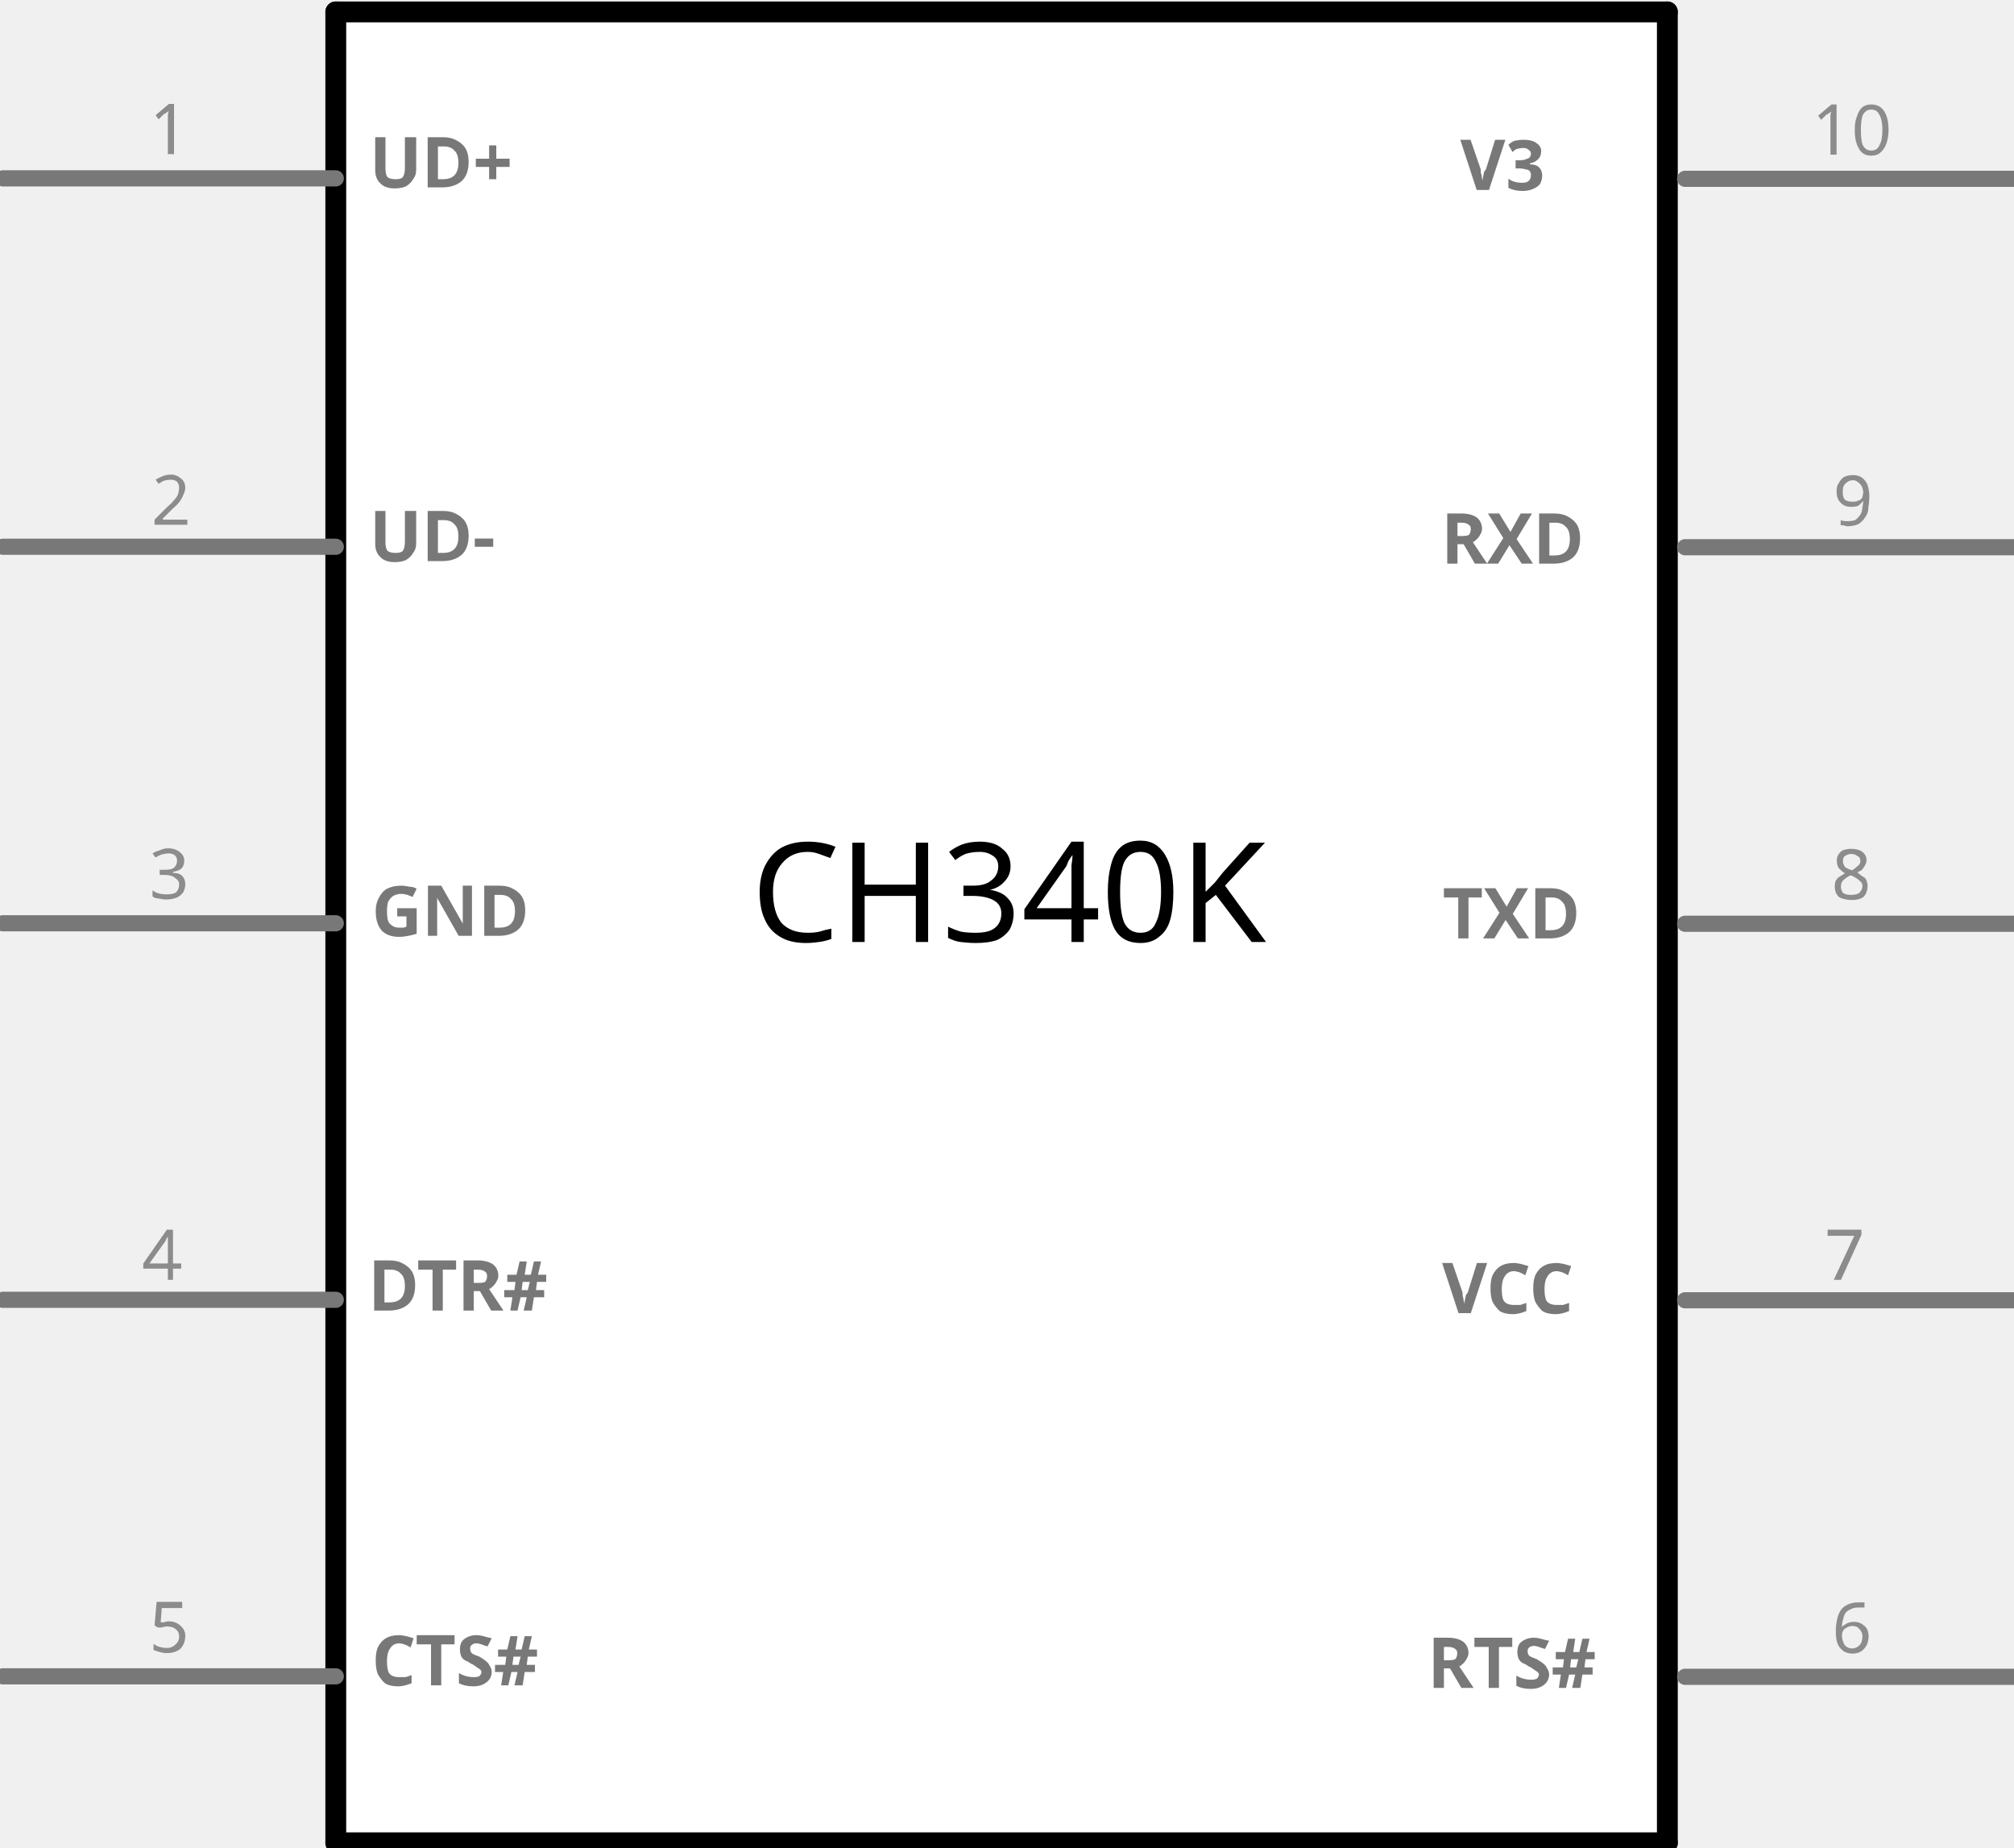
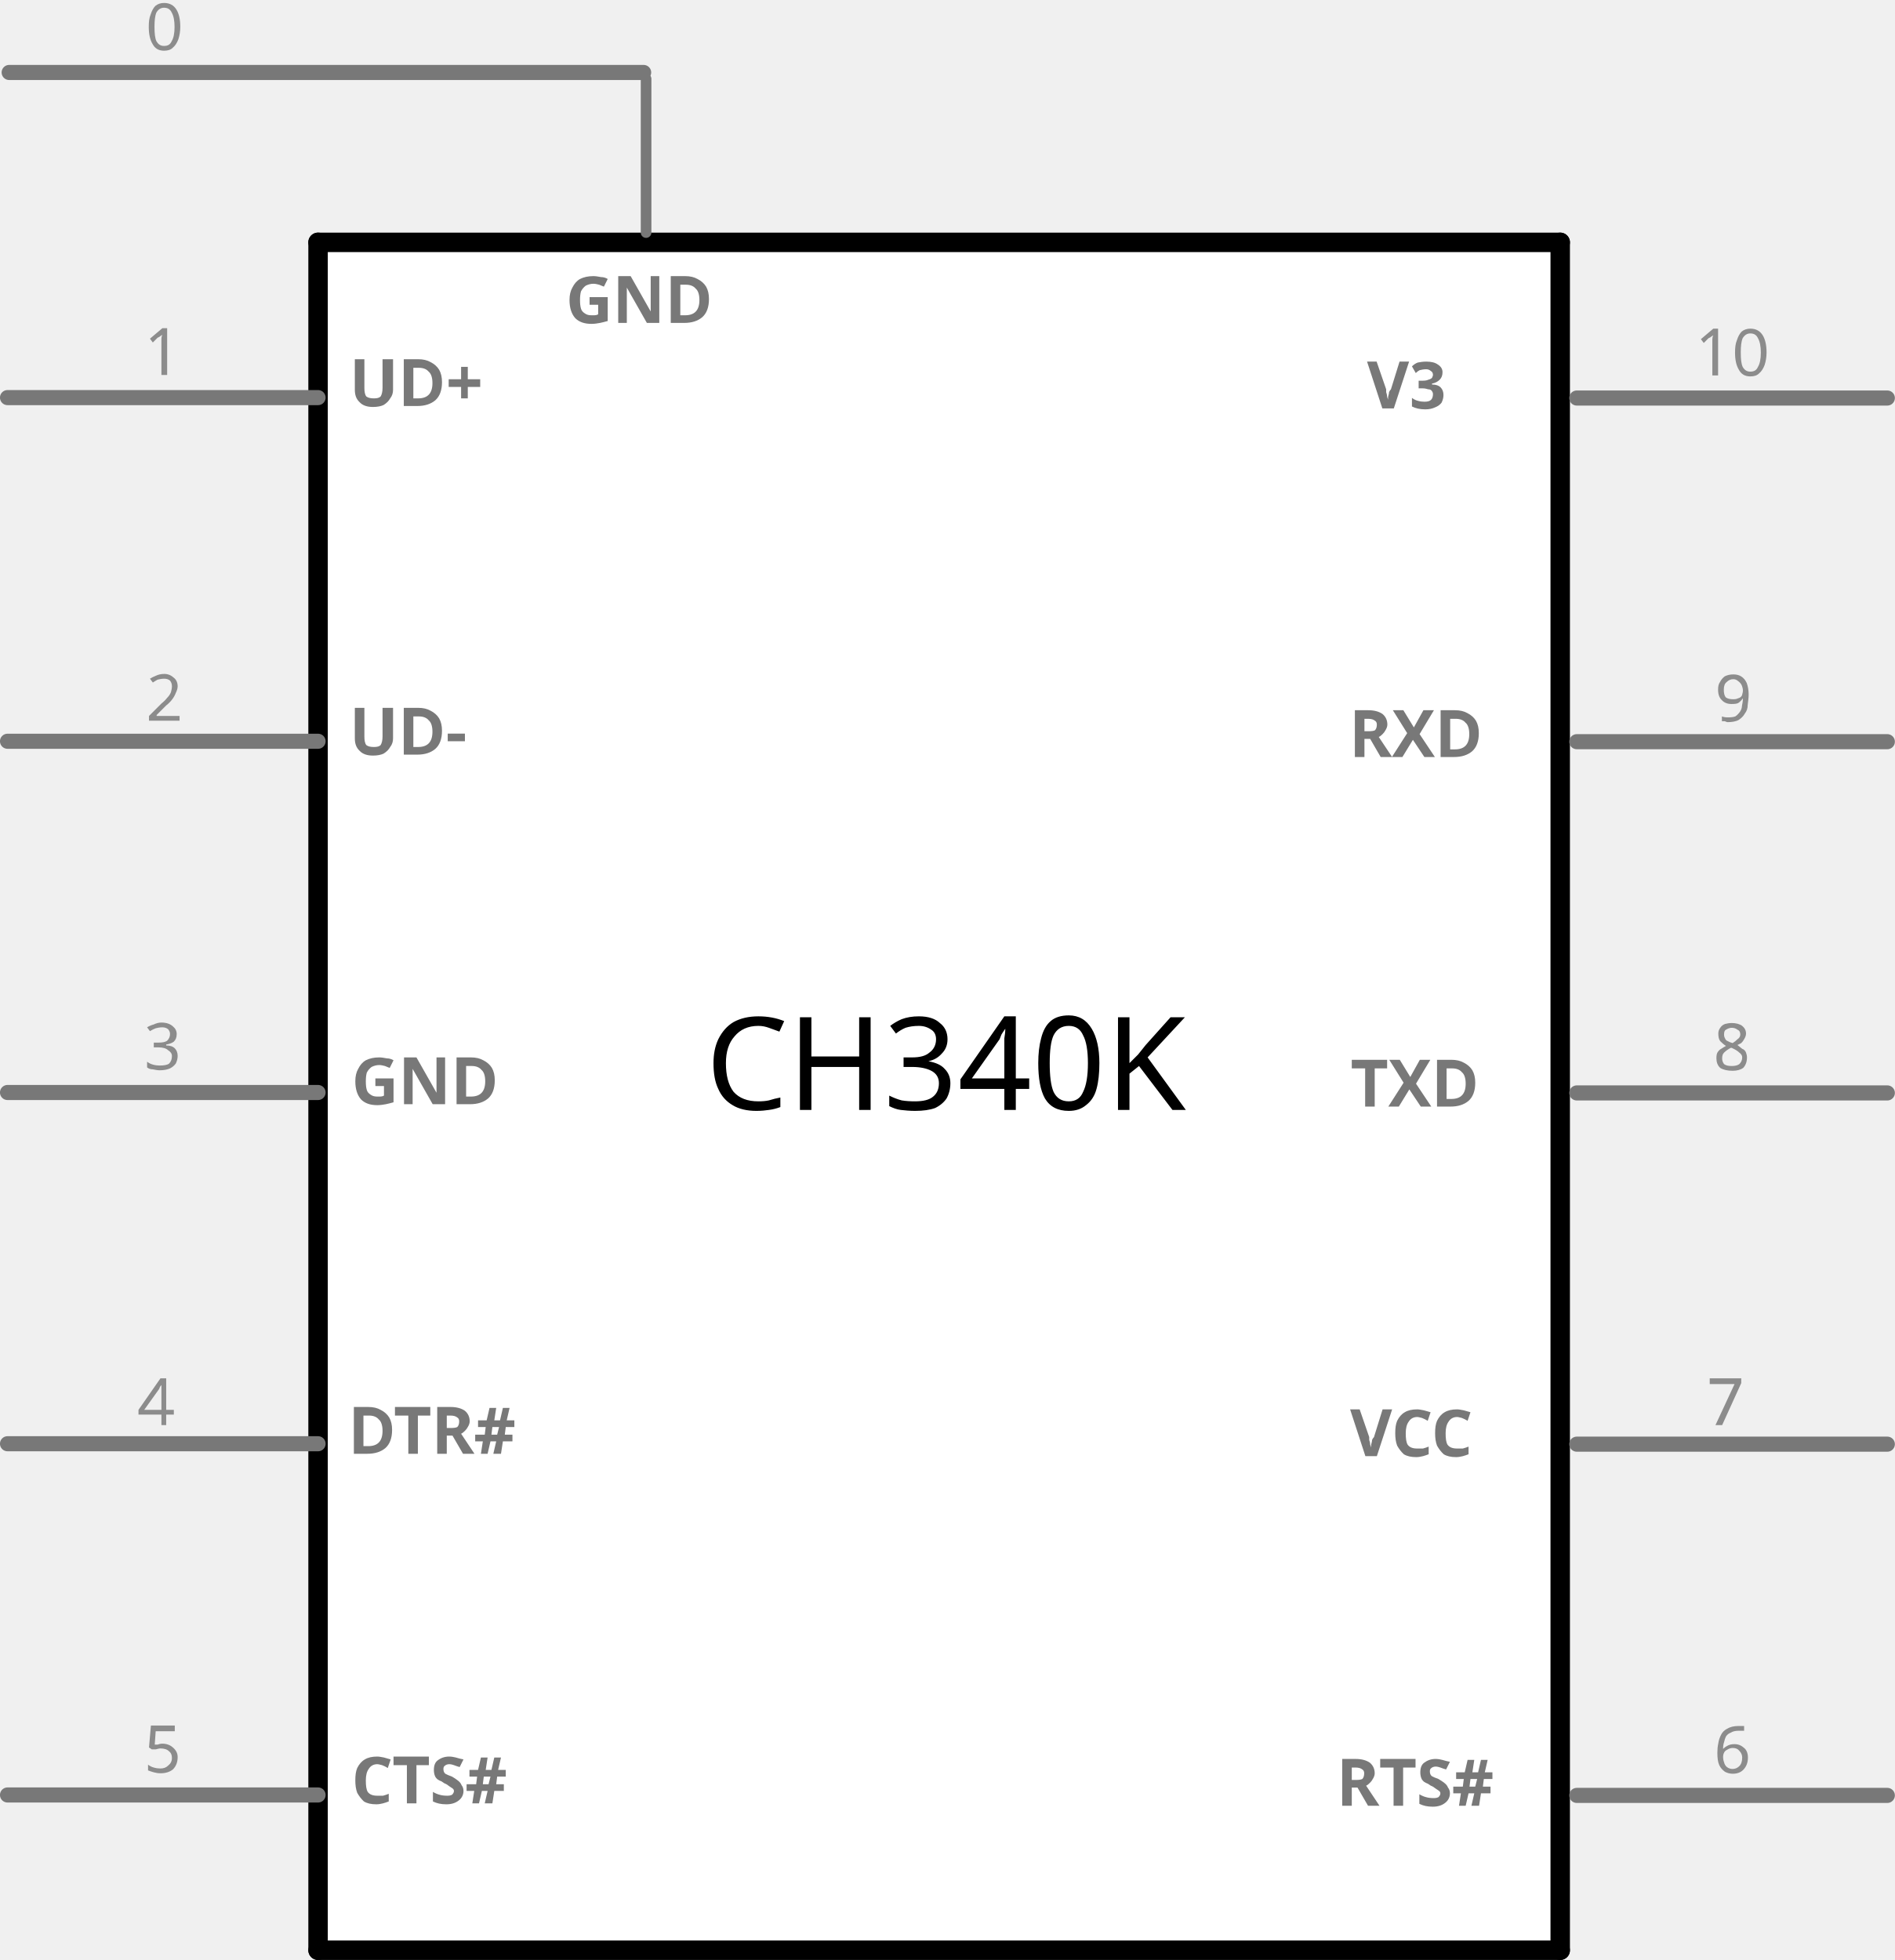
- <svg xmlns="http://www.w3.org/2000/svg" gorn="0" height="1.11in" id="svg68" version="1.2" viewBox="0 0 30.727 28.194" width="1.21in" x="0in" y="0in">
+ <svg xmlns="http://www.w3.org/2000/svg" gorn="0" height="1.262in" id="svg68" version="1.2" viewBox="0 0 30.997 32.062" width="1.22in" x="0in" y="0in">
  <defs id="defs72" />
-   <g transform="translate(-0.08235834,0.05490556)" id="g53">
+   <g transform="translate(0,3.836352)" id="g53">
    <g gorn="0.1.0" id="schematic">
      <rect class="interior rect" fill="#ffffff" gorn="0.1.0.0" height="27.94" id="rect4" stroke="none" stroke-width="0" width="20.32" x="5.203" y="0.127" />
      <text class="text" fill="#000000" font-family="'Droid Sans'" font-size="0.423" gorn="0.1.0.1" id="label" stroke="none" stroke-width="0" style="font-size:2.117px" text-anchor="middle" x="15.473" y="14.322">CH340K</text>
      <line class="other" gorn="0.1.0.2" id="line7" stroke="#000000" stroke-linecap="round" stroke-width="0.318" x1="5.203" x2="5.203" y1="0.127" y2="28.067" />
      <line class="other" gorn="0.1.0.3" id="line9" stroke="#000000" stroke-linecap="round" stroke-width="0.318" x1="5.203" x2="25.523" y1="28.067" y2="28.067" />
      <line class="other" gorn="0.1.0.4" id="line11" stroke="#000000" stroke-linecap="round" stroke-width="0.318" x1="25.523" x2="25.523" y1="28.067" y2="0.127" />
      <line class="other" gorn="0.1.0.5" id="line13" stroke="#000000" stroke-linecap="round" stroke-width="0.318" x1="25.523" x2="5.203" y1="0.127" y2="0.127" />
      <line class="pin" connectorname="VDD" gorn="0.1.0.6" id="connector0pin" stroke="#787878" stroke-linecap="round" stroke-width="0.247" x1="0.123" x2="5.203" y1="2.667" y2="2.667" />
      <rect class="terminal" fill="none" gorn="0.1.0.7" height="9.9999997e-05" id="connector0terminal" stroke="none" stroke-width="0" width="9.9999997e-05" x="0.123" y="2.667" />
-       <text class="text" fill="#8c8c8c" font-family="'Droid Sans'" font-size="0.249" gorn="0.1.0.8" id="text17" stroke="none" stroke-width="0" text-anchor="middle" x="2.663" y="2.297" style="-inkscape-font-specification:'Droid Sans, Normal';font-family:'Droid Sans';font-weight:normal;font-style:normal;font-stretch:normal;font-variant:normal;font-size:1.058px;font-variant-ligatures:normal;font-variant-caps:normal;font-variant-numeric:normal;font-variant-east-asian:normal">1</text>
+       <text class="text" fill="#8c8c8c" font-family="'Droid Sans'" font-size="0.249" gorn="0.1.0.8" id="text17" stroke="none" stroke-width="0" text-anchor="middle" x="2.663" y="2.297" style="font-style:normal;font-variant:normal;font-weight:normal;font-stretch:normal;font-size:1.058px;font-family:'Droid Sans';-inkscape-font-specification:'Droid Sans, Normal';font-variant-ligatures:normal;font-variant-caps:normal;font-variant-numeric:normal;font-variant-east-asian:normal">1</text>
      <text class="text" fill="#787878" font-family="'Droid Sans'" font-size="0.348" gorn="0.1.0.9" id="text19" stroke="none" stroke-width="0" text-anchor="start" x="5.711" y="2.804" style="font-style:normal;font-variant:normal;font-weight:bold;font-stretch:normal;font-size:1.058px;font-family:'Droid Sans';-inkscape-font-specification:'Droid Sans, Bold';font-variant-ligatures:normal;font-variant-caps:normal;font-variant-numeric:normal;font-variant-east-asian:normal;text-anchor:start;fill:#787878;stroke:none;stroke-width:0">UD+</text>
+       <text class="text" fill="#787878" font-family="'Droid Sans'" font-size="0.348" gorn="0.1.0.9" id="text19-7" stroke="none" stroke-width="0" text-anchor="start" x="9.254" y="1.447" style="font-style:normal;font-variant:normal;font-weight:bold;font-stretch:normal;font-size:1.058px;font-family:'Droid Sans';-inkscape-font-specification:'Droid Sans, Bold';font-variant-ligatures:normal;font-variant-caps:normal;font-variant-numeric:normal;font-variant-east-asian:normal;text-anchor:start;fill:#787878;stroke:none;stroke-width:0">GND</text>
      <line class="pin" connectorname="VDD" gorn="0.1.0.10" id="line284" stroke="#787878" stroke-linecap="round" stroke-width="0" x1="0.123" x2="5.203" y1="2.667" y2="2.667" />
+       <line class="pin" connectorname="VDD" gorn="0.1.0.10" id="line284-1" stroke="#787878" stroke-linecap="round" stroke-width="0.174" x1="10.569" x2="10.569" y1="-0.033" y2="-2.547" style="fill:#808080" />
+       <line class="pin" connectorname="VDD" gorn="0.1.0.6" id="connector10pin" stroke="#787878" stroke-linecap="round" stroke-width="0.247" x1="0.15" x2="10.529" y1="-2.652" y2="-2.652" />
+       <rect class="terminal" fill="none" gorn="0.1.0.7" height="4.8958354e-05" id="connector10terminal" stroke="none" stroke-width="0" width="0" x="0.15" y="-2.652" />
+       <text class="text" fill="#8c8c8c" font-family="'Droid Sans'" font-size="0.249" gorn="0.1.0.8" id="text17-5" stroke="none" stroke-width="0" text-anchor="middle" x="2.69" y="-3.022" style="font-style:normal;font-variant:normal;font-weight:normal;font-stretch:normal;font-size:1.058px;font-family:'Droid Sans';-inkscape-font-specification:'Droid Sans, Normal';font-variant-ligatures:normal;font-variant-caps:normal;font-variant-numeric:normal;font-variant-east-asian:normal">0</text>
+       <line class="pin" connectorname="VDD" gorn="0.1.0.10" id="line284-8" stroke="#787878" stroke-linecap="round" stroke-width="0" x1="0.15" x2="10.529" y1="-2.652" y2="-2.652" />
      <rect class="terminal" fill="none" gorn="0.1.0.11" height="9.9999997e-05" id="connector1terminal" stroke="none" stroke-width="0" width="9.9999997e-05" x="0.133" y="8.251" />
      <line class="pin" connectorname="STAT1" gorn="0.1.0.12" id="connector1pin" stroke="#787878" stroke-linecap="round" stroke-width="0.247" x1="0.123" x2="5.203" y1="8.289" y2="8.289" />
      <line class="pin" connectorname="STAT2" gorn="0.1.0.13" id="connector2pin" stroke="#787878" stroke-linecap="round" stroke-width="0.247" x1="0.123" x2="5.203" y1="14.035" y2="14.035" />
      <rect class="terminal" fill="none" gorn="0.1.0.14" height="9.9999997e-05" id="connector2terminal" stroke="none" stroke-width="0" width="9.9999997e-05" x="0.123" y="14.042" />
-       <text class="text" fill="#8c8c8c" font-family="'Droid Sans'" font-size="0.249" gorn="0.1.0.15" id="text25" stroke="none" stroke-width="0" text-anchor="middle" x="2.691" y="7.954" style="-inkscape-font-specification:'Droid Sans, Normal';font-family:'Droid Sans';font-weight:normal;font-style:normal;font-stretch:normal;font-variant:normal;font-size:1.058px;font-variant-ligatures:normal;font-variant-caps:normal;font-variant-numeric:normal;font-variant-east-asian:normal">2</text>
+       <text class="text" fill="#8c8c8c" font-family="'Droid Sans'" font-size="0.249" gorn="0.1.0.15" id="text25" stroke="none" stroke-width="0" text-anchor="middle" x="2.691" y="7.954" style="font-style:normal;font-variant:normal;font-weight:normal;font-stretch:normal;font-size:1.058px;font-family:'Droid Sans';-inkscape-font-specification:'Droid Sans, Normal';font-variant-ligatures:normal;font-variant-caps:normal;font-variant-numeric:normal;font-variant-east-asian:normal">2</text>
      <text class="text" fill="#787878" font-family="'Droid Sans'" font-size="0.348" gorn="0.1.0.16" id="text27" stroke="none" stroke-width="0" text-anchor="start" x="5.711" y="8.508" style="font-style:normal;font-variant:normal;font-weight:bold;font-stretch:normal;font-size:1.058px;font-family:'Droid Sans';-inkscape-font-specification:'Droid Sans, Bold';font-variant-ligatures:normal;font-variant-caps:normal;font-variant-numeric:normal;font-variant-east-asian:normal">UD-</text>
      <line class="pin" connectorname="~PG" gorn="0.1.0.17" id="connector3pin" stroke="#787878" stroke-linecap="round" stroke-width="0.247" x1="0.123" x2="5.203" y1="19.781" y2="19.781" />
      <rect class="terminal" fill="none" gorn="0.1.0.18" height="9.9999997e-05" id="connector3terminal" stroke="none" stroke-width="0" width="9.9999997e-05" x="0.123" y="19.757" />
-       <text class="text" fill="#8c8c8c" font-family="'Droid Sans'" font-size="0.249" gorn="0.1.0.19" id="text31" stroke="none" stroke-width="0" text-anchor="middle" x="2.663" y="13.654" style="-inkscape-font-specification:'Droid Sans, Normal';font-family:'Droid Sans';font-weight:normal;font-style:normal;font-stretch:normal;font-variant:normal;font-size:1.058px;font-variant-ligatures:normal;font-variant-caps:normal;font-variant-numeric:normal;font-variant-east-asian:normal">3</text>
+       <text class="text" fill="#8c8c8c" font-family="'Droid Sans'" font-size="0.249" gorn="0.1.0.19" id="text31" stroke="none" stroke-width="0" text-anchor="middle" x="2.663" y="13.654" style="font-style:normal;font-variant:normal;font-weight:normal;font-stretch:normal;font-size:1.058px;font-family:'Droid Sans';-inkscape-font-specification:'Droid Sans, Normal';font-variant-ligatures:normal;font-variant-caps:normal;font-variant-numeric:normal;font-variant-east-asian:normal">3</text>
      <text class="text" fill="#787878" font-family="'Droid Sans'" font-size="0.348" gorn="0.1.0.20" id="text33" stroke="none" stroke-width="0" text-anchor="start" x="5.749" y="14.228" style="font-style:normal;font-variant:normal;font-weight:bold;font-stretch:normal;font-size:1.058px;font-family:'Droid Sans';-inkscape-font-specification:'Droid Sans, Bold';font-variant-ligatures:normal;font-variant-caps:normal;font-variant-numeric:normal;font-variant-east-asian:normal">GND</text>
      <line class="pin" connectorname="VSS" gorn="0.1.0.21" id="connector4pin" stroke="#787878" stroke-linecap="round" stroke-width="0.247" x1="0.123" x2="5.203" y1="25.527" y2="25.527" />
      <rect class="terminal" fill="none" gorn="0.1.0.22" height="9.9999997e-05" id="connector4terminal" stroke="none" stroke-width="0" width="9.9999997e-05" x="0.123" y="25.527" />
-       <text class="text" fill="#8c8c8c" font-family="'Droid Sans'" font-size="0.249" gorn="0.1.0.23" id="text37" stroke="none" stroke-width="0" text-anchor="middle" x="2.663" y="25.157" style="-inkscape-font-specification:'Droid Sans, Normal';font-family:'Droid Sans';font-weight:normal;font-style:normal;font-stretch:normal;font-variant:normal;font-size:1.058px;font-variant-ligatures:normal;font-variant-caps:normal;font-variant-numeric:normal;font-variant-east-asian:normal">5</text>
+       <text class="text" fill="#8c8c8c" font-family="'Droid Sans'" font-size="0.249" gorn="0.1.0.23" id="text37" stroke="none" stroke-width="0" text-anchor="middle" x="2.663" y="25.157" style="font-style:normal;font-variant:normal;font-weight:normal;font-stretch:normal;font-size:1.058px;font-family:'Droid Sans';-inkscape-font-specification:'Droid Sans, Normal';font-variant-ligatures:normal;font-variant-caps:normal;font-variant-numeric:normal;font-variant-east-asian:normal">5</text>
      <text class="text" fill="#787878" font-family="'Droid Sans'" font-size="0.348" gorn="0.1.0.24" id="text39" stroke="none" stroke-width="0" text-anchor="start" x="5.749" y="25.664" style="font-style:normal;font-variant:normal;font-weight:bold;font-stretch:normal;font-size:1.058px;font-family:'Droid Sans';-inkscape-font-specification:'Droid Sans, Bold';font-variant-ligatures:normal;font-variant-caps:normal;font-variant-numeric:normal;font-variant-east-asian:normal">CTS#</text>
-       <text class="text" fill="#8c8c8c" font-family="'Droid Sans'" font-size="0.249" gorn="0.1.0.25" id="text49" stroke="none" stroke-width="0" text-anchor="middle" x="2.554" y="19.473" style="-inkscape-font-specification:'Droid Sans, Normal';font-family:'Droid Sans';font-weight:normal;font-style:normal;font-stretch:normal;font-variant:normal;font-size:1.058px;font-variant-ligatures:normal;font-variant-caps:normal;font-variant-numeric:normal;font-variant-east-asian:normal">4</text>
+       <text class="text" fill="#8c8c8c" font-family="'Droid Sans'" font-size="0.249" gorn="0.1.0.25" id="text49" stroke="none" stroke-width="0" text-anchor="middle" x="2.554" y="19.473" style="font-style:normal;font-variant:normal;font-weight:normal;font-stretch:normal;font-size:1.058px;font-family:'Droid Sans';-inkscape-font-specification:'Droid Sans, Normal';font-variant-ligatures:normal;font-variant-caps:normal;font-variant-numeric:normal;font-variant-east-asian:normal">4</text>
      <line class="pin" connectorname="VDD" gorn="0.1.0.26" id="connector9pin" stroke="#787878" stroke-linecap="round" stroke-width="0.247" x1="25.794" x2="30.874" y1="2.674" y2="2.674" />
      <rect class="terminal" fill="none" gorn="0.1.0.27" height="9.9999997e-05" id="connector9terminal" stroke="none" stroke-width="0" width="9.9999997e-05" x="30.867" y="2.674" />
-       <text class="text" fill="#8c8c8c" font-family="'Droid Sans'" font-size="0.249" gorn="0.1.0.28" id="text17-7" stroke="none" stroke-width="0" text-anchor="middle" x="28.334" y="2.303" style="-inkscape-font-specification:'Droid Sans, Normal';font-family:'Droid Sans';font-weight:normal;font-style:normal;font-stretch:normal;font-variant:normal;font-size:1.058px;font-variant-ligatures:normal;font-variant-caps:normal;font-variant-numeric:normal;font-variant-east-asian:normal">10</text>
+       <text class="text" fill="#8c8c8c" font-family="'Droid Sans'" font-size="0.249" gorn="0.1.0.28" id="text17-7" stroke="none" stroke-width="0" text-anchor="middle" x="28.334" y="2.303" style="font-style:normal;font-variant:normal;font-weight:normal;font-stretch:normal;font-size:1.058px;font-family:'Droid Sans';-inkscape-font-specification:'Droid Sans, Normal';font-variant-ligatures:normal;font-variant-caps:normal;font-variant-numeric:normal;font-variant-east-asian:normal">10</text>
      <line class="pin" connectorname="STAT1" gorn="0.1.0.29" id="connector8pin" stroke="#787878" stroke-linecap="round" stroke-width="0.247" x1="25.794" x2="30.874" y1="8.296" y2="8.296" />
      <rect class="terminal" fill="none" gorn="0.1.0.30" height="9.9999997e-05" id="connector8terminal" stroke="none" stroke-width="0" width="9.9999997e-05" x="30.867" y="8.276" />
-       <text class="text" fill="#8c8c8c" font-family="'Droid Sans'" font-size="0.249" gorn="0.1.0.31" id="text25-8" stroke="none" stroke-width="0" text-anchor="middle" x="28.361" y="7.961" style="-inkscape-font-specification:'Droid Sans, Normal';font-family:'Droid Sans';font-weight:normal;font-style:normal;font-stretch:normal;font-variant:normal;font-size:1.058px;font-variant-ligatures:normal;font-variant-caps:normal;font-variant-numeric:normal;font-variant-east-asian:normal">9</text>
+       <text class="text" fill="#8c8c8c" font-family="'Droid Sans'" font-size="0.249" gorn="0.1.0.31" id="text25-8" stroke="none" stroke-width="0" text-anchor="middle" x="28.361" y="7.961" style="font-style:normal;font-variant:normal;font-weight:normal;font-stretch:normal;font-size:1.058px;font-family:'Droid Sans';-inkscape-font-specification:'Droid Sans, Normal';font-variant-ligatures:normal;font-variant-caps:normal;font-variant-numeric:normal;font-variant-east-asian:normal">9</text>
      <line class="pin" connectorname="STAT2" gorn="0.1.0.32" id="connector7pin" stroke="#787878" stroke-linecap="round" stroke-width="0.247" x1="25.794" x2="30.874" y1="14.042" y2="14.042" />
      <rect class="terminal" fill="none" gorn="0.1.0.33" height="9.9999997e-05" id="connector7terminal" stroke="none" stroke-width="0" width="9.9999997e-05" x="30.867" y="14.017" />
-       <text class="text" fill="#8c8c8c" font-family="'Droid Sans'" font-size="0.249" gorn="0.1.0.34" id="text31-5" stroke="none" stroke-width="0" text-anchor="middle" x="28.334" y="13.661" style="-inkscape-font-specification:'Droid Sans, Normal';font-family:'Droid Sans';font-weight:normal;font-style:normal;font-stretch:normal;font-variant:normal;font-size:1.058px;font-variant-ligatures:normal;font-variant-caps:normal;font-variant-numeric:normal;font-variant-east-asian:normal">8</text>
+       <text class="text" fill="#8c8c8c" font-family="'Droid Sans'" font-size="0.249" gorn="0.1.0.34" id="text31-5" stroke="none" stroke-width="0" text-anchor="middle" x="28.334" y="13.661" style="font-style:normal;font-variant:normal;font-weight:normal;font-stretch:normal;font-size:1.058px;font-family:'Droid Sans';-inkscape-font-specification:'Droid Sans, Normal';font-variant-ligatures:normal;font-variant-caps:normal;font-variant-numeric:normal;font-variant-east-asian:normal">8</text>
      <line class="pin" connectorname="VSS" gorn="0.1.0.35" id="connector5pin" stroke="#787878" stroke-linecap="round" stroke-width="0.247" x1="25.794" x2="30.874" y1="25.534" y2="25.534" />
      <rect class="terminal" fill="none" gorn="0.1.0.36" height="9.9999997e-05" id="connector5terminal" stroke="none" stroke-width="0" width="9.9999997e-05" x="30.867" y="25.534" />
-       <text class="text" fill="#8c8c8c" font-family="'Droid Sans'" font-size="0.249" gorn="0.1.0.37" id="text37-5" stroke="none" stroke-width="0" text-anchor="middle" x="28.334" y="25.163" style="-inkscape-font-specification:'Droid Sans, Normal';font-family:'Droid Sans';font-weight:normal;font-style:normal;font-stretch:normal;font-variant:normal;font-size:1.058px;font-variant-ligatures:normal;font-variant-caps:normal;font-variant-numeric:normal;font-variant-east-asian:normal">6</text>
+       <text class="text" fill="#8c8c8c" font-family="'Droid Sans'" font-size="0.249" gorn="0.1.0.37" id="text37-5" stroke="none" stroke-width="0" text-anchor="middle" x="28.334" y="25.163" style="font-style:normal;font-variant:normal;font-weight:normal;font-stretch:normal;font-size:1.058px;font-family:'Droid Sans';-inkscape-font-specification:'Droid Sans, Normal';font-variant-ligatures:normal;font-variant-caps:normal;font-variant-numeric:normal;font-variant-east-asian:normal">6</text>
      <line class="pin" connectorname="~PG" gorn="0.1.0.38" id="connector6pin" stroke="#787878" stroke-linecap="round" stroke-width="0.247" x1="25.794" x2="30.874" y1="19.788" y2="19.788" />
      <rect class="terminal" fill="none" gorn="0.1.0.39" height="9.9999997e-05" id="connector6terminal" stroke="none" stroke-width="0" width="9.9999997e-05" x="30.766" y="19.808" />
-       <text class="text" fill="#8c8c8c" font-family="'Droid Sans'" font-size="0.249" gorn="0.1.0.40" id="text49-2" stroke="none" stroke-width="0" text-anchor="middle" x="28.224" y="19.48" style="-inkscape-font-specification:'Droid Sans, Normal';font-family:'Droid Sans';font-weight:normal;font-style:normal;font-stretch:normal;font-variant:normal;font-size:1.058px;font-variant-ligatures:normal;font-variant-caps:normal;font-variant-numeric:normal;font-variant-east-asian:normal">7</text>
+       <text class="text" fill="#8c8c8c" font-family="'Droid Sans'" font-size="0.249" gorn="0.1.0.40" id="text49-2" stroke="none" stroke-width="0" text-anchor="middle" x="28.224" y="19.48" style="font-style:normal;font-variant:normal;font-weight:normal;font-stretch:normal;font-size:1.058px;font-family:'Droid Sans';-inkscape-font-specification:'Droid Sans, Normal';font-variant-ligatures:normal;font-variant-caps:normal;font-variant-numeric:normal;font-variant-east-asian:normal">7</text>
      <text class="text" fill="#787878" font-family="'Droid Sans'" font-size="0.348" gorn="0.1.0.41" id="text51" stroke="none" stroke-width="0" text-anchor="start" x="5.697" y="19.947" style="font-style:normal;font-variant:normal;font-weight:bold;font-stretch:normal;font-size:1.058px;font-family:'Droid Sans';-inkscape-font-specification:'Droid Sans, Bold';font-variant-ligatures:normal;font-variant-caps:normal;font-variant-numeric:normal;font-variant-east-asian:normal">DTR#</text>
      <text class="text" fill="#787878" font-family="'Droid Sans'" font-size="0.348px" gorn="0.1.0.42" id="text19-1" stroke="none" stroke-width="0" text-anchor="start" x="22.365" y="2.843" style="font-style:normal;font-variant:normal;font-weight:bold;font-stretch:normal;font-size:1.058px;font-family:'Droid Sans';-inkscape-font-specification:'Droid Sans, Bold';font-variant-ligatures:normal;font-variant-caps:normal;font-variant-numeric:normal;font-variant-east-asian:normal">V3</text>
      <text class="text" fill="#787878" font-family="'Droid Sans'" font-size="0.348px" gorn="0.1.0.43" id="text27-4" stroke="none" stroke-width="0" text-anchor="start" x="22.069" y="8.547" style="font-style:normal;font-variant:normal;font-weight:bold;font-stretch:normal;font-size:1.058px;font-family:'Droid Sans';-inkscape-font-specification:'Droid Sans, Bold';font-variant-ligatures:normal;font-variant-caps:normal;font-variant-numeric:normal;font-variant-east-asian:normal">RXD</text>
      <text class="text" fill="#787878" font-family="'Droid Sans'" font-size="0.348px" gorn="0.1.0.44" id="text33-8" stroke="none" stroke-width="0" text-anchor="start" x="22.097" y="14.267" style="font-style:normal;font-variant:normal;font-weight:bold;font-stretch:normal;font-size:1.058px;font-family:'Droid Sans';-inkscape-font-specification:'Droid Sans, Bold';font-variant-ligatures:normal;font-variant-caps:normal;font-variant-numeric:normal;font-variant-east-asian:normal">TXD</text>
      <text class="text" fill="#787878" font-family="'Droid Sans'" font-size="0.348px" gorn="0.1.0.45" id="text39-5" stroke="none" stroke-width="0" text-anchor="start" x="21.863" y="25.703" style="font-style:normal;font-variant:normal;font-weight:bold;font-stretch:normal;font-size:1.058px;font-family:'Droid Sans';-inkscape-font-specification:'Droid Sans, Bold';font-variant-ligatures:normal;font-variant-caps:normal;font-variant-numeric:normal;font-variant-east-asian:normal">RTS#</text>
      <text class="text" fill="#787878" font-family="'Droid Sans'" font-size="0.348px" gorn="0.1.0.46" id="text51-2" stroke="none" stroke-width="0" text-anchor="start" x="22.087" y="19.986" style="font-style:normal;font-variant:normal;font-weight:bold;font-stretch:normal;font-size:1.058px;font-family:'Droid Sans';-inkscape-font-specification:'Droid Sans, Bold';font-variant-ligatures:normal;font-variant-caps:normal;font-variant-numeric:normal;font-variant-east-asian:normal">VCC</text>
    </g>
  </g>
</svg>
